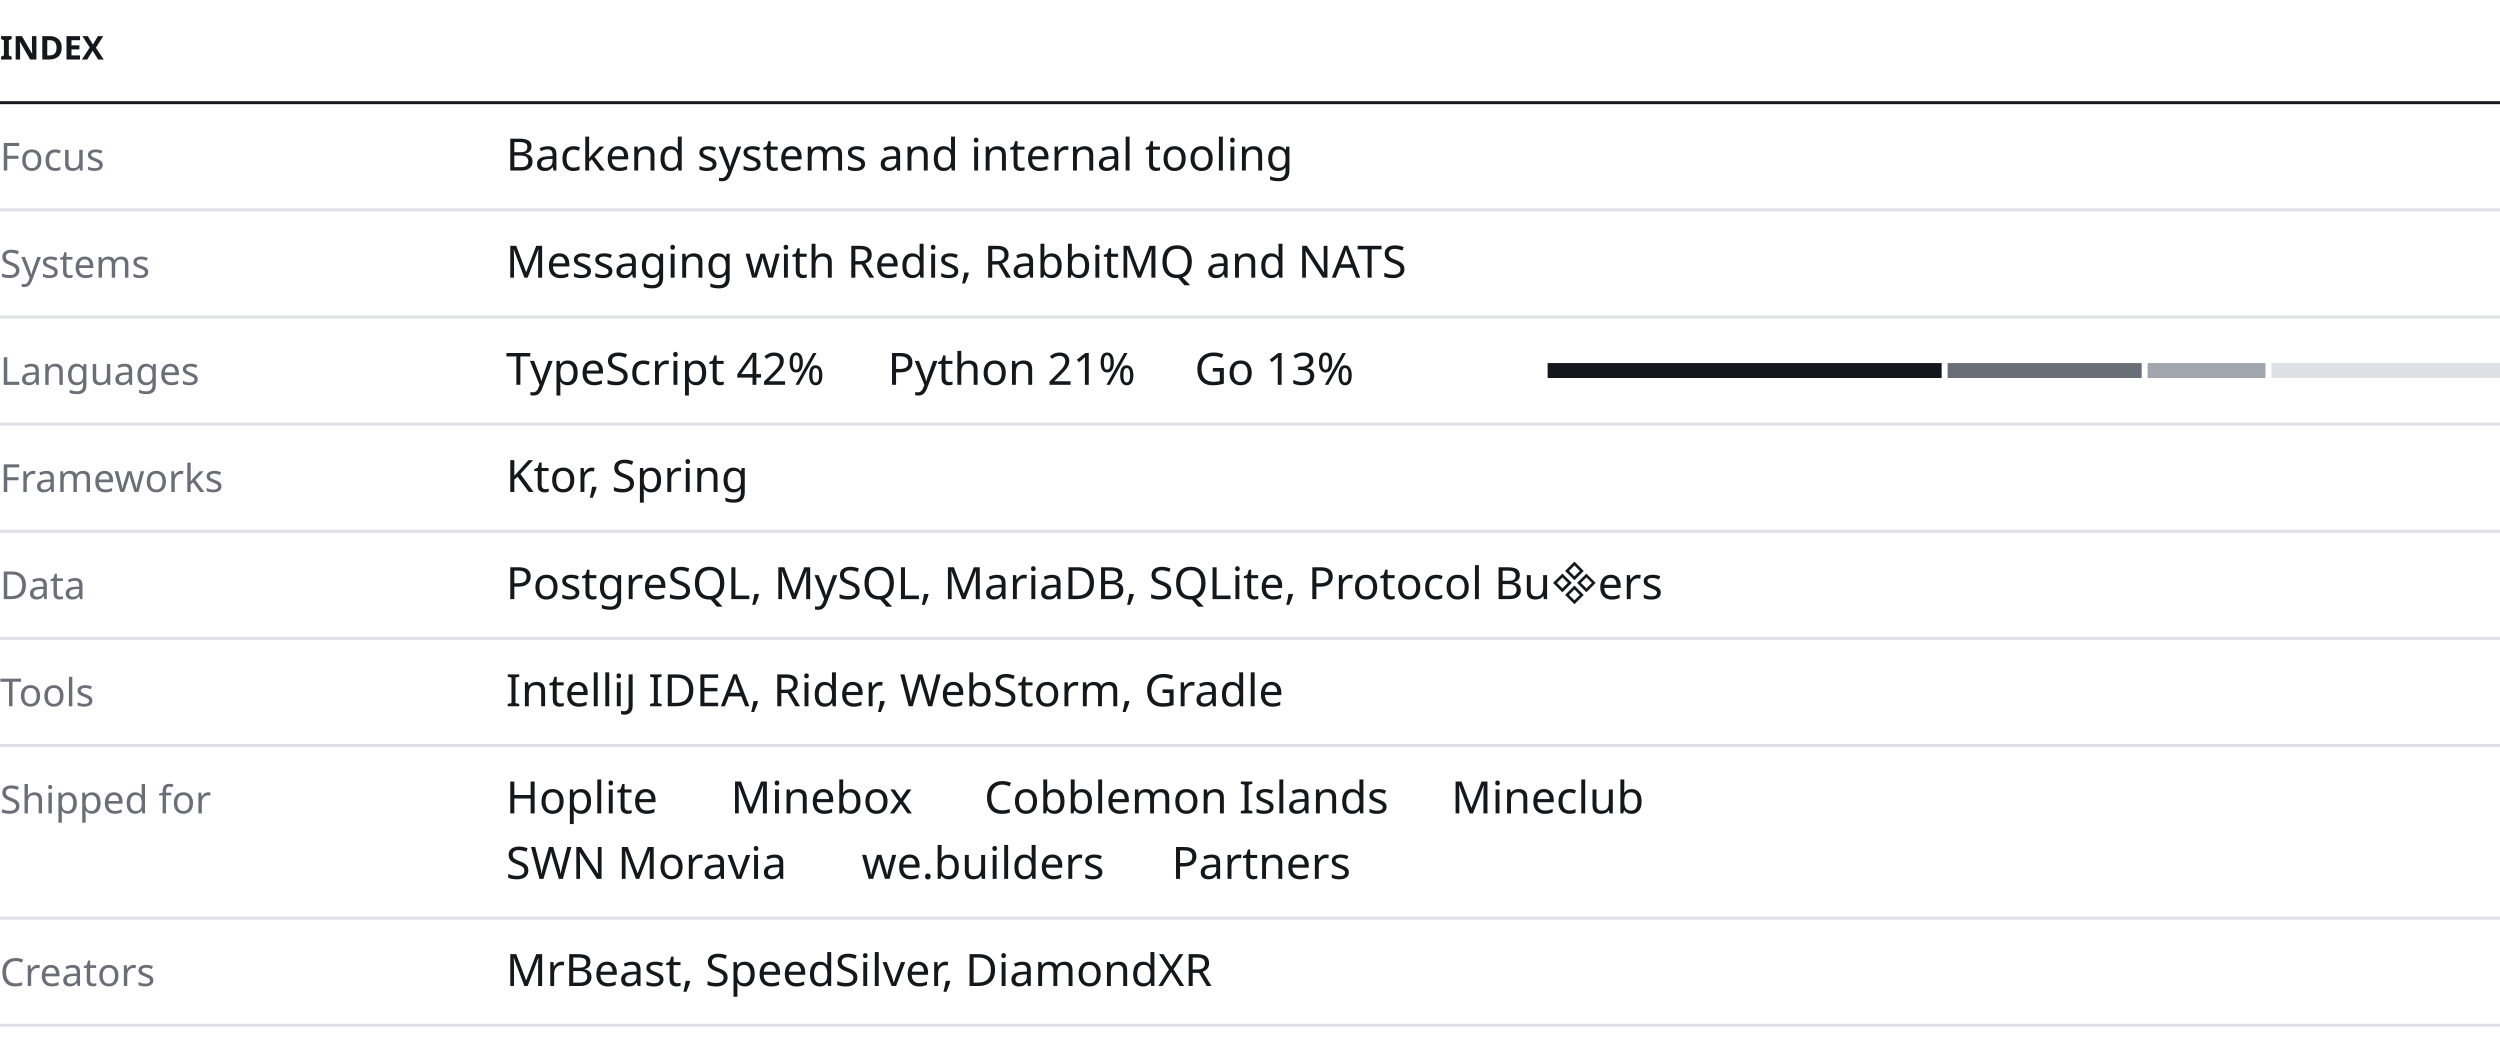
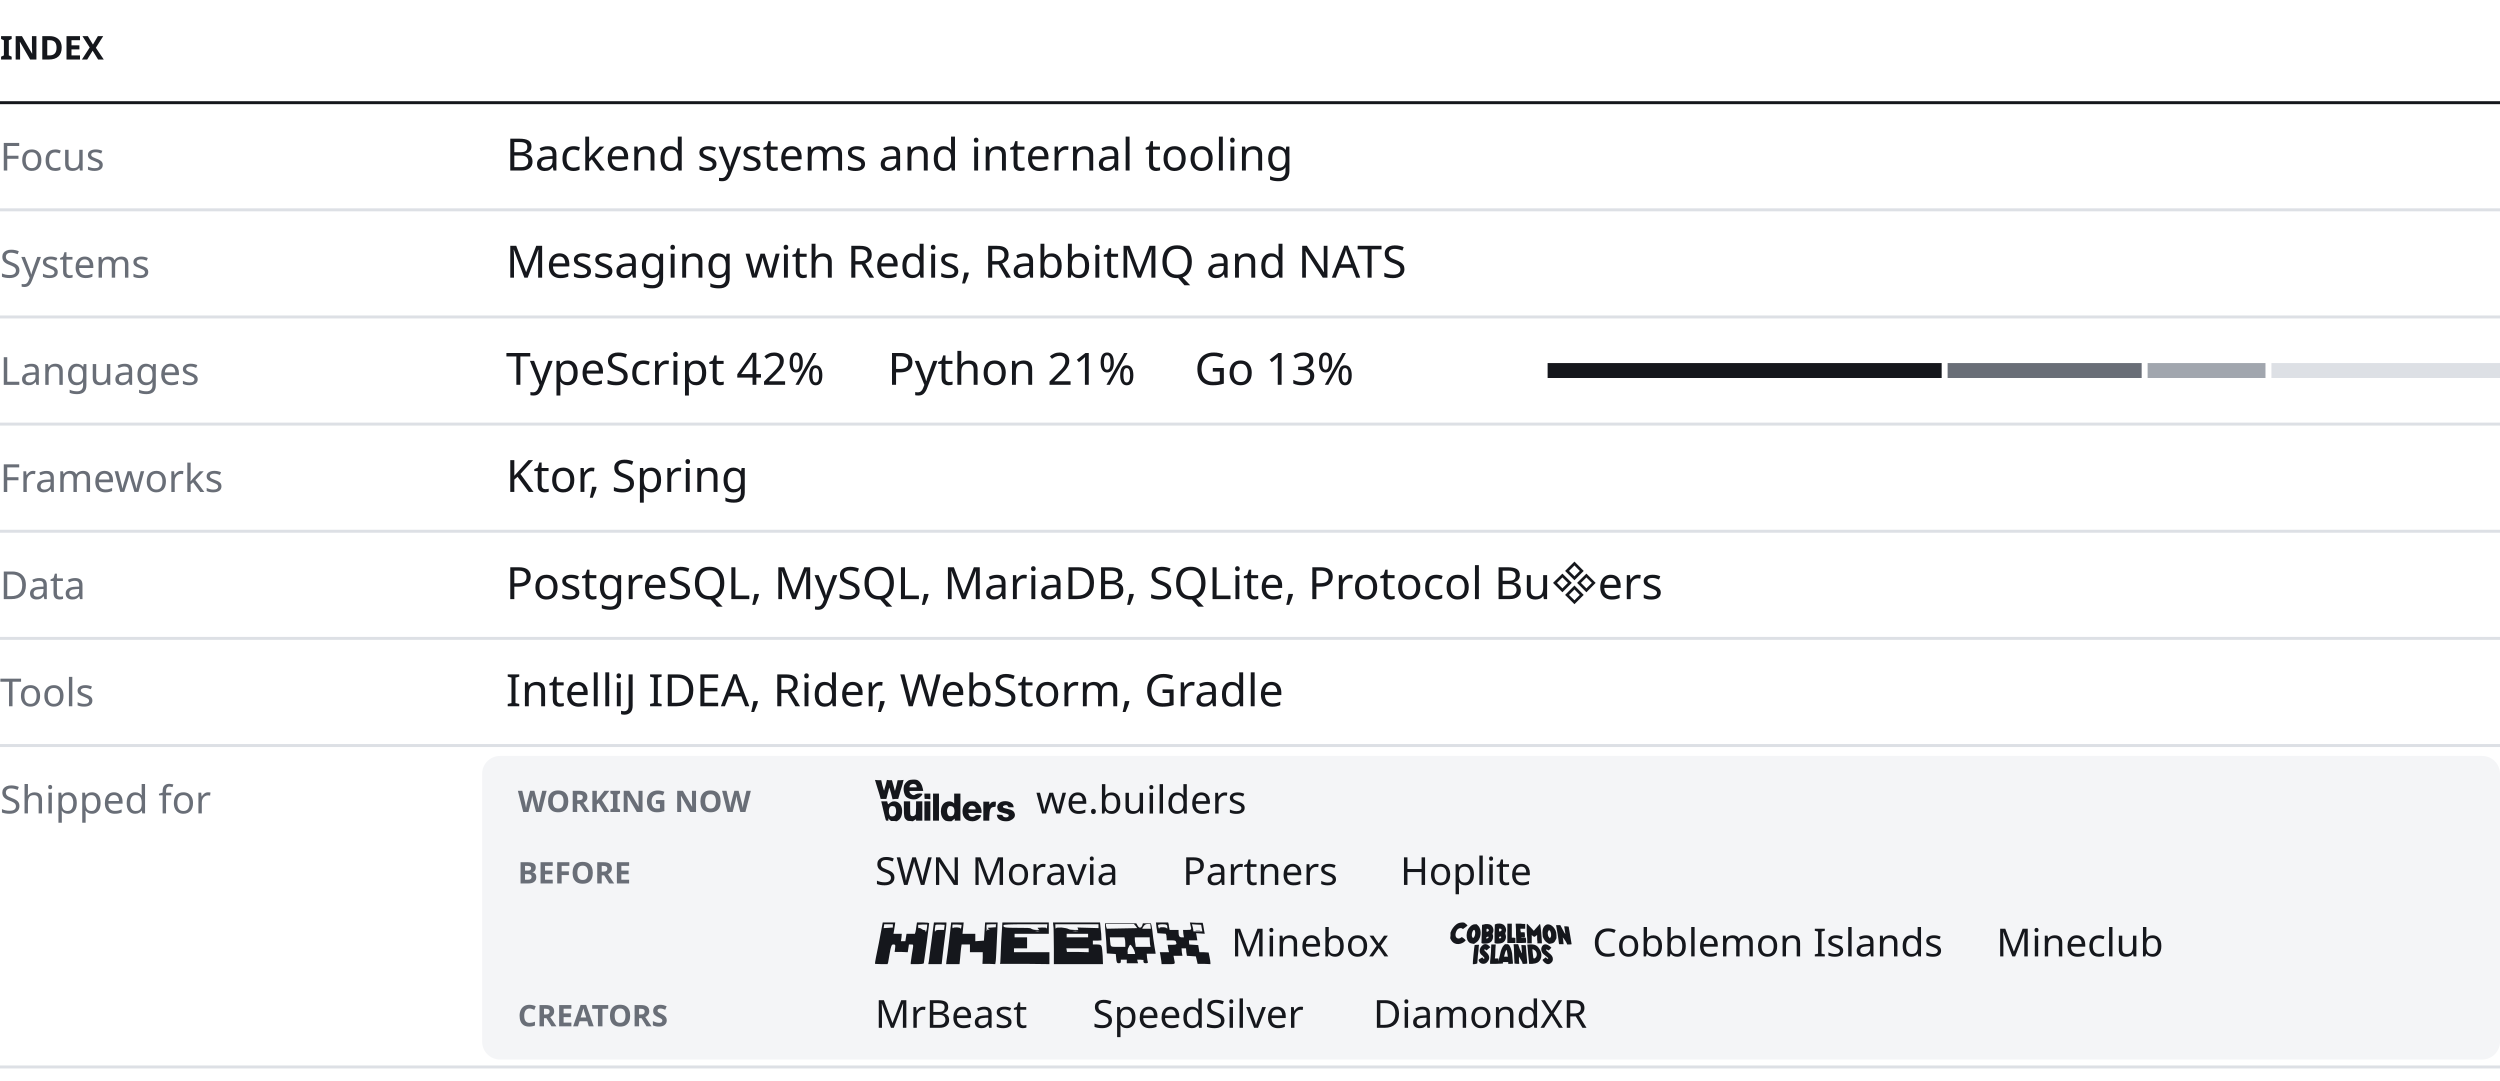
- <svg xmlns="http://www.w3.org/2000/svg" width="840" height="349" viewBox="0 0 840 349" role="img">
+ <svg xmlns="http://www.w3.org/2000/svg" width="840" height="363" viewBox="0 0 840 363" role="img">
  <defs>
-     <style>@font-face{font-family:"Archivo SemiExpanded";src:url(data:font/woff;sha256=8422371d885361c93de6d4548773e1f3eb2f836ae51da4a8bab15512bfc9a00c);font-weight:600;font-style:normal}@font-face{font-family:"Archivo";src:url(data:font/woff;sha256=7b8fa8accc6d0978d65a120b494679c95e8658fbf96c93112fef5b976ad5c474);font-weight:400;font-style:normal}</style>
+     <style>@font-face{font-family:"Archivo SemiExpanded";src:url(data:font/woff;sha256=b92b98284a7a6e57eb930592985c7962193e4944cddd9f1d6c0552f528aba248);font-weight:600;font-style:normal}@font-face{font-family:"Archivo";src:url(data:font/woff;sha256=7b8fa8accc6d0978d65a120b494679c95e8658fbf96c93112fef5b976ad5c474);font-weight:400;font-style:normal}</style>
    <clipPath id="id0">
-       <rect width="670" height="18" />
+       <rect width="538" height="18" />
    </clipPath>
    <clipPath id="id1">
      <rect width="132.4" height="5" />
    </clipPath>
    <clipPath id="id2">
      <rect width="65.2" height="5" />
    </clipPath>
    <clipPath id="id3">
      <rect width="39.6" height="5" />
    </clipPath>
    <clipPath id="id4">
      <rect width="76.8" height="5" />
    </clipPath>
  </defs>
  <g>
    <g>
      <text xml:space="preserve" text-rendering="geometricPrecision" font-family="'Archivo SemiExpanded'" font-weight="600" font-size="11" fill="#15171c">
        <tspan x="0 5.214 16.313 27.214 37.433" y="20">INDEX</tspan>
      </text>
      <rect x="0" y="34" width="840" height="1" fill="#15171c" />
      <g>
        <g transform="translate(0 35)">
          <text xml:space="preserve" text-rendering="geometricPrecision" font-family="'Archivo'" font-weight="400" font-size="13" fill="#696e77">
            <tspan x="0 7.631 15.041 21.788 29.094" y="22.302">Focus</tspan>
          </text>
          <text xml:space="preserve" text-rendering="geometricPrecision" font-family="'Archivo'" font-weight="400" font-size="15" fill="#15171c">
            <tspan x="170 180.47 188.645 196.43 203.645 211.865 220.31 228.815 231.95 239.6 247.16 254.81 259.265 267.485 280.385 288.035 291.17 299.345 307.79 316.295 319.43 322.805 331.25 335.705 343.925 348.905 357.35 365.525 368.9 372.035 376.49 385.04 393.59 396.965 400.34 408.785" y="22.302">Backend systems and internal tooling</tspan>
          </text>
          <rect x="0" y="35" width="840" height="1" fill="#dde0e5" />
        </g>
      </g>
      <g>
        <g transform="translate(0 71)">
          <text xml:space="preserve" text-rendering="geometricPrecision" font-family="'Archivo'" font-weight="400" font-size="13" fill="#696e77">
            <tspan x="0 8.749 15.301 21.931 25.792 32.916 44.096" y="22.302">Systems</tspan>
          </text>
          <text xml:space="preserve" text-rendering="geometricPrecision" font-family="'Archivo'" font-weight="400" font-size="15" fill="#15171c">
            <tspan x="170 182.705 190.925 198.575 206.225 214.4 222.74 226.115 234.56 242.9 246.035 256.88 260.255 264.71 273.155 276.29 287.045 295.265 303.77 307.145 314.795 318.95 322.085 332.84 341.015 349.52 358.025 361.4 365.855 378.56 390.38 393.515 401.69 410.135 418.64 421.775 432.815 441.74 450.83" y="22.302">Messaging with Redis, RabbitMQ and NATS</tspan>
          </text>
          <rect x="0" y="35" width="840" height="1" fill="#dde0e5" />
        </g>
      </g>
      <g>
        <g transform="translate(0 143)">
          <text xml:space="preserve" text-rendering="geometricPrecision" font-family="'Archivo'" font-weight="400" font-size="13" fill="#696e77">
            <tspan x="0 7.956 12.142 19.227 30.407 37.531 46.865 54.275 58.591 65" y="22.302">Frameworks</tspan>
          </text>
          <text xml:space="preserve" text-rendering="geometricPrecision" font-family="'Archivo'" font-weight="400" font-size="15" fill="#15171c">
            <tspan x="170 179.93 184.385 192.935 196.34 200.495 203.63 213.725 222.23 227.21 230.585 239.03" y="22.302">Ktor, Spring</tspan>
          </text>
          <rect x="0" y="35" width="840" height="1" fill="#dde0e5" />
        </g>
      </g>
      <g>
        <g transform="translate(0 179)">
          <text xml:space="preserve" text-rendering="geometricPrecision" font-family="'Archivo'" font-weight="400" font-size="13" fill="#696e77">
            <tspan x="0 9.542 16.627 20.488" y="22.302">Data</tspan>
          </text>
          <text xml:space="preserve" text-rendering="geometricPrecision" font-family="'Archivo'" font-weight="400" font-size="15" aria-label="PostgreSQL, MySQL, MariaDB, SQLite, Protocol Buffers" fill="#15171c">
            <tspan x="170 179.825 188.375 196.025 200.48 208.82 213.65 221.87 231.965 243.785 251.825 255.98 259.115 271.82 279.38 289.475 301.295 309.335 313.49 316.625 329.33 337.505 342.485 345.86 354.035 365.045 375.515 379.67 382.805 392.9 404.72 412.76 416.135 420.59 428.81 432.965 436.1 446.075 450.905 459.455 463.91 472.46 480.245 488.795 492.17 495.305 505.775 514.205 522.23 530.45 535.43" y="22.302">PostgreSQL, MySQL, MariaDB, SQLite, Protocol Buers</tspan>
          </text>
          <rect x="0" y="35" width="840" height="1" fill="#dde0e5" />
        </g>
      </g>
      <g>
        <g transform="translate(0 215)">
          <text xml:space="preserve" text-rendering="geometricPrecision" font-family="'Archivo'" font-weight="400" font-size="13" fill="#696e77">
            <tspan x="0 6.838 14.248 21.658 24.583" y="22.302">Tools</tspan>
          </text>
          <text xml:space="preserve" text-rendering="geometricPrecision" font-family="'Archivo'" font-weight="400" font-size="15" fill="#15171c">
            <tspan x="170 174.005 182.45 186.905 195.125 198.5 201.875 205.25 213.635 216.77 220.775 231.785 241.94 252.17 256.325 259.46 270.365 273.74 282.245 290.465 293.87 298.025 301.16 314.345 322.565 331.07 341.165 345.62 354.17 359.15 372.05 376.205 379.34 391.28 396.11 404.285 412.79 416.165" y="22.302">IntelliJ IDEA, Rider, WebStorm, Gradle</tspan>
          </text>
          <rect x="0" y="35" width="840" height="1" fill="#dde0e5" />
        </g>
      </g>
      <g>
        <g transform="translate(0 251)">
          <text xml:space="preserve" text-rendering="geometricPrecision" font-family="'Archivo'" font-weight="400" font-size="13" fill="#696e77">
            <tspan x="0 8.749 16.068 18.993 26.364 33.735 40.859 48.23 50.947 54.522 61.932" y="22.302">Shipped for</tspan>
          </text>
          <g>
-             <g transform="translate(170 8.292)" clip-path="url(#id0)">
-               <g>
-                 <text xml:space="preserve" text-rendering="geometricPrecision" font-family="'Archivo'" font-weight="400" font-size="15" fill="#15171c">
-                   <tspan x="0 11.04 19.59 28.095 31.47 34.845 39.3" y="14.01">Hoplite</tspan>
-                 </text>
-               </g>
-               <g transform="translate(75.52 0)">
-                 <text xml:space="preserve" text-rendering="geometricPrecision" font-family="'Archivo'" font-weight="400" font-size="15" fill="#15171c">
-                   <tspan x="0 12.705 16.08 24.525 32.745 41.25 49.5" y="14.01">Minebox</tspan>
-                 </text>
-               </g>
-               <g transform="translate(160.715 0)">
-                 <text xml:space="preserve" text-rendering="geometricPrecision" font-family="'Archivo'" font-weight="400" font-size="15" fill="#15171c">
-                   <tspan x="0 10.92 19.47 27.975 36.48 39.855 48.075 60.975 69.525 77.97 81.105 85.11 92.76 96.135 104.31 112.755 121.26" y="14.01">Cobblemon Islands</tspan>
-                 </text>
-               </g>
-               <g transform="translate(317.625 0)">
-                 <text xml:space="preserve" text-rendering="geometricPrecision" font-family="'Archivo'" font-weight="400" font-size="15" fill="#15171c">
-                   <tspan x="0 12.705 16.08 24.525 32.745 40.53 43.905 52.335" y="14.01">Mineclub</tspan>
-                 </text>
-               </g>
-             </g>
-             <g transform="translate(170 30.292)" clip-path="url(#id0)">
-               <g>
-                 <text xml:space="preserve" text-rendering="geometricPrecision" font-family="'Archivo'" font-weight="400" font-size="15" fill="#15171c">
-                   <tspan x="0 10.095 23.955 34.995 38.13 50.835 59.385 64.215 72.39 79.95 83.325" y="14.01">SWN Moravia</tspan>
-                 </text>
-               </g>
-               <g transform="translate(119.5 0)">
-                 <text xml:space="preserve" text-rendering="geometricPrecision" font-family="'Archivo'" font-weight="400" font-size="15" fill="#15171c">
-                   <tspan x="0 10.77 18.99 23.145 31.65 40.08 43.455 46.83 55.335 63.555 68.535" y="14.01">we.builders</tspan>
-                 </text>
-               </g>
-               <g transform="translate(223.685 0)">
-                 <text xml:space="preserve" text-rendering="geometricPrecision" font-family="'Archivo'" font-weight="400" font-size="15" fill="#15171c">
-                   <tspan x="0 9.825 18 22.98 27.435 35.88 44.1 49.08" y="14.01">Partners</tspan>
-                 </text>
-               </g>
-             </g>
-           </g>
-           <rect x="0" y="57" width="840" height="1" fill="#dde0e5" />
-         </g>
-       </g>
-       <g>
-         <g transform="translate(0 309)">
-           <text xml:space="preserve" text-rendering="geometricPrecision" font-family="'Archivo'" font-weight="400" font-size="13" fill="#696e77">
-             <tspan x="0 9.464 13.65 20.774 27.859 31.72 39.13 43.446" y="22.302">Creators</tspan>
-           </text>
-           <text xml:space="preserve" text-rendering="geometricPrecision" font-family="'Archivo'" font-weight="400" font-size="15" fill="#15171c">
-             <tspan x="170 182.705 187.685 198.155 206.375 214.55 222.2 226.655 230.81 233.945 244.04 252.545 260.765 268.985 277.49 287.585 290.96 294.335 301.82 310.04 313.445 317.6 320.735 331.745 335.12 343.295 356.195 364.745 373.19 381.695 391.895" y="22.302">MrBeast, SpeedSilver, DiamondXR</tspan>
-           </text>
-           <rect x="0" y="35" width="840" height="1" fill="#dde0e5" />
+             <rect x="162" y="3" width="678" height="102" rx="6" fill="#f4f5f7" />
+             <g transform="translate(0 9)">
+               <text xml:space="preserve" text-rendering="geometricPrecision" font-family="'Archivo SemiExpanded'" font-weight="600" font-size="10" fill="#696e77">
+                 <tspan x="174 185.86 196.26 205.85 215.26 219.8 229.69 240.13 244.13 254.02 264.15" y="12.84">WORKING NOW</tspan>
+               </text>
+               <g transform="translate(294 0)" clip-path="url(#id0)">
+                 <g transform="translate(0 1.2)">
+                   <path d="M11.4 0.2C11.9 0 13.5 -0.1 14.1 0.1C15.1 0.5 15.8 1.6 16.1 3.2L16.2 3.8L13.9 3.8L11.6 3.8L11.6 4.1C11.6 4.2 11.8 4.6 12.1 4.8C12.6 5.3 13.2 5.4 13.7 4.9C14.2 4.6 15.9 4.5 15.9 4.9C15.9 5.3 14.8 6.2 14.1 6.5C12.8 6.9 11.2 6.5 10.4 5.7C9.7 4.9 9.4 3 9.8 1.9C10.1 1.2 10.8 0.5 11.4 0.2ZM0.5 1.8L0 0.1L1 0.2L2.1 0.2L2.5 2C2.8 3 3 3.8 3.1 3.6C3.1 3.5 3.3 2.7 3.6 1.8L4 0.1L4.8 0.2L5.7 0.2L6.2 2C6.4 2.9 6.7 3.7 6.7 3.8C6.7 3.8 6.9 3 7.2 2L7.6 0.2L8.6 0.2L9.6 0.1L9.5 0.5C9.5 0.8 9.1 2.2 8.6 3.7L7.8 6.5L6.8 6.5L5.9 6.6L5.4 4.6C5.1 3.5 4.8 2.7 4.8 2.7C4.8 2.7 4.6 3.2 4.5 3.9C4.3 4.5 4.1 5.4 4 5.8L3.8 6.5L2.8 6.5L1.9 6.5L1.5 5C1.2 4.1 0.8 2.7 0.5 1.8ZM12.5 1.5C12 1.6 11.6 2 11.6 2.4L11.6 2.6L12.8 2.6L14 2.6L14 2.4C14 1.7 13.2 1.3 12.5 1.5ZM16.6 5.6L16.6 4.7L17.6 4.7L18.6 4.7L18.6 5.6L18.6 6.6L17.6 6.5L16.7 6.5L16.6 5.6ZM19.5 9.2L19.5 4.7L20.5 4.7L21.5 4.7L21.5 9.2L21.5 13.8L20.5 13.8L19.5 13.8L19.5 9.2ZM26.6 6.3L26.6 4.7L27.7 4.7L28.7 4.7L28.7 9.2L28.7 13.8L27.7 13.8L26.8 13.8L26.8 13.4L26.8 13.1L26.3 13.5L25.7 14L24.9 14C24.5 14 24 13.9 23.7 13.8C21.6 12.7 21.6 8.6 23.7 7.6C24.5 7.2 25.4 7.2 26.1 7.6L26.6 8L26.6 6.3ZM2.8 10.3L2.1 7.3L3.1 7.3L4.1 7.3L4.2 7.8C4.4 8.3 4.5 8.4 4.7 8.1C4.8 8 5.1 7.7 5.4 7.6C5.8 7.3 6.1 7.3 6.7 7.3C8.3 7.5 9.3 9 9.1 11.1C9 12.2 8.6 13.2 7.8 13.7L7.3 14L6.4 13.9L5.4 13.9L4.9 13.5L4.5 13L4.5 13.4L4.5 13.8L4.1 13.8C3.6 13.8 3.7 14.1 2.8 10.3ZM9.7 9.8L9.7 7.3L10.8 7.3L11.8 7.3L11.8 9.5C11.8 11.2 11.8 11.8 12 12C12.2 12.4 13 12.4 13.4 12L13.7 11.6L13.8 9.5L13.8 7.3L14.8 7.3L15.9 7.3L15.9 10.6L15.9 13.8L14.8 13.8L13.8 13.8L13.8 13.5L13.8 13.3L13.3 13.6L12.7 14L11.8 13.9C11.1 13.9 10.8 13.8 10.5 13.5C9.8 12.9 9.7 12.4 9.7 9.8ZM16.6 10.6L16.6 7.3L17.6 7.3L18.6 7.3L18.6 10.6L18.6 13.8L17.6 13.8L16.6 13.8L16.6 10.6ZM31.2 7.5C31.7 7.3 32 7.3 32.8 7.3L33.8 7.4L34.4 7.8C35.1 8.3 35.7 9.4 35.8 10.4L35.8 11.2L33.6 11.2L31.3 11.2L31.5 11.6C31.5 11.9 31.8 12.2 31.9 12.3C32.4 12.6 33.2 12.6 33.6 12.2C33.8 12 34 11.9 34.7 11.9C35.8 11.9 35.8 12 35.3 12.8C34.8 13.5 33.8 14 32.8 14C30.7 14 29.4 12.7 29.4 10.7C29.4 9.2 30 8.1 31.2 7.5ZM42.6 7.4C44.3 6.9 46.3 7.6 46.5 8.8L46.6 9.3L45.8 9.3L44.9 9.3L44.6 8.9L44.4 8.6L43.8 8.6C43.1 8.7 42.8 9 43.1 9.4C43.2 9.5 43.8 9.7 44.4 9.8C46.2 10.2 46.8 10.6 47 11.7C47.1 12.5 46.6 13.2 45.7 13.6C45.2 13.9 44.8 14 44 14C42.3 14 41.2 13.3 41 12.2L40.9 11.8L41.8 11.8C42.4 11.8 42.8 11.9 42.8 11.9C42.8 12 42.9 12.2 43.1 12.4C43.5 12.8 44.6 12.8 44.8 12.4C45.2 11.8 44.8 11.6 43.1 11.2C42.6 11.1 42.1 10.9 41.8 10.8C41.3 10.4 41 9.7 41.1 8.9C41.2 8.3 41.9 7.6 42.6 7.4ZM36.4 10.6L36.4 7.4L37.4 7.4L38.4 7.4L38.4 7.9L38.4 8.4L38.7 8.1C39 7.6 39.5 7.4 40.1 7.4L40.6 7.4L40.6 8.3L40.5 9.1L39.9 9.2C38.8 9.3 38.5 10 38.4 12.5L38.4 13.8L37.4 13.8L36.4 13.8L36.4 10.6ZM32 8.9C31.7 9.1 31.3 9.8 31.4 9.9C31.4 10 32 10 32.6 10L33.8 10L33.8 9.7C33.8 9 32.7 8.5 32 8.9ZM5.3 9C4.4 9.3 4.5 12 5.3 12.3C5.6 12.4 6.2 12.4 6.5 12.2C7.3 11.8 7.3 9.4 6.5 9C6.2 8.9 5.6 8.8 5.3 9ZM24.6 9.2C24.2 9.7 24.1 10.6 24.3 11.3C24.5 12.1 24.9 12.4 25.5 12.3C26.3 12.3 26.7 11.7 26.7 10.6C26.7 9.5 26.3 9 25.5 8.9L24.9 8.9L24.6 9.2Z" fill="#15171c" transform="translate(0 0.75)" />
+                   <text xml:space="preserve" text-rendering="geometricPrecision" font-family="'Archivo'" font-weight="400" font-size="13" fill="#15171c">
+                     <tspan x="54.1 63.434 70.558 74.159 81.53 88.836 91.761 94.686 102.057 109.181 113.497" y="12.142">we.builders</tspan>
+                   </text>
+                 </g>
+               </g>
+             </g>
+             <g transform="translate(0 33)">
+               <text xml:space="preserve" text-rendering="geometricPrecision" font-family="'Archivo SemiExpanded'" font-weight="600" font-size="10" fill="#696e77">
+                 <tspan x="174 183.41 192.5 200.89 211.29 220.88" y="12.84">BEFORE</tspan>
+               </text>
+               <g transform="translate(294 0)" clip-path="url(#id0)">
+                 <g transform="translate(0 1.2)">
+                   <text xml:space="preserve" text-rendering="geometricPrecision" font-family="'Archivo'" font-weight="400" font-size="13" fill="#15171c">
+                     <tspan x="0 8.749 20.761 30.329 33.046 44.057 51.467 55.653 62.738 69.29 72.215" y="12.142">SWN Moravia</tspan>
+                   </text>
+                 </g>
+                 <g transform="translate(103.3 1.2)">
+                   <text xml:space="preserve" text-rendering="geometricPrecision" font-family="'Archivo'" font-weight="400" font-size="13" fill="#15171c">
+                     <tspan x="0 8.515 15.6 19.916 23.777 31.096 38.22 42.536" y="12.142">Partners</tspan>
+                   </text>
+                 </g>
+                 <g transform="translate(176.466 1.2)">
+                   <text xml:space="preserve" text-rendering="geometricPrecision" font-family="'Archivo'" font-weight="400" font-size="13" fill="#15171c">
+                     <tspan x="0 9.568 16.978 24.349 27.274 30.199 34.06" y="12.142">Hoplite</tspan>
+                   </text>
+                 </g>
+               </g>
+             </g>
+             <g transform="translate(0 57)">
+               <text xml:space="preserve" text-rendering="geometricPrecision" font-family="'Archivo SemiExpanded'" font-weight="600" font-size="10" fill="#696e77" />
+               <g transform="translate(294 0)" clip-path="url(#id0)">
+                 <g transform="translate(0 1.2)">
+                   <path d="M1.3 6.9L2.6 0L4.7 0L6.8 0L6.7 0.8C6.6 1.3 6.5 2.1 6.4 2.7L6.2 3.8L7.6 3.8L9 3.8L8.9 5L8.7 6.3L9.5 6.3L10.2 6.3L10.4 5L10.6 3.8L12 3.8L13.4 3.8L13.6 3.2C13.7 2.9 13.8 2 13.9 1.3L14.1 0L16.1 0C17.5 0 18.2 0.1 18.2 0.3C18.2 0.8 16.5 13.4 16.4 13.7C16.3 13.9 15.6 14 14.1 14L12 14L12 13.5C12 13.3 12.2 12 12.4 10.7C13 7.1 13 7.4 12.1 7.4L11.4 7.4L11.2 8.7L11 10L8.8 9.9L6.6 9.9L6.7 9.1C6.9 7.6 6.9 7.4 6.3 7.4C5.6 7.3 5.4 7.7 4.9 10.6C4.7 12 4.4 13.3 4.4 13.5L4.2 14L2.2 14C1 14 0.1 13.9 0 13.9C-0.1 13.8 0.5 10.7 1.3 6.9ZM19 6.1L19.8 0L21.9 0L24 0L24 0.5C24 0.7 23.8 2.6 23.5 4.8C23.2 6.9 22.9 9.8 22.7 11.3L22.4 14L20.2 14L17.9 14L18.1 13C18.1 12.5 18.6 9.4 19 6.1ZM24.9 6.1L25.6 0L27.7 0L29.8 0L29.6 1.9L29.4 3.8L31.6 3.8L33.7 3.8L33.7 5L33.7 6.3L35.1 6.2L36.6 6.1L36.8 3.1L37 0L39.1 0L41.2 0L41.1 2.7C41 4.2 40.9 7.1 40.8 9.1C40.7 11.2 40.6 13.1 40.5 13.4L40.4 14L38.2 13.9L36.1 13.9L36.2 11.9L36.2 10L34.1 10L31.9 10L31.9 8.7L31.9 7.4L30.5 7.4L29.1 7.4L28.9 8.8C28.8 9.5 28.7 11 28.6 12L28.4 14L26.2 14L23.9 14L24 13C24.1 12.5 24.5 9.4 24.9 6.1ZM42.4 6.5L42.8 0L50.6 0L58.4 0L58.4 1.9L58.4 3.8L52.6 3.8L46.9 3.8L46.9 4.4L46.9 5L49 5L51.1 5L51.1 6.9L51.1 8.7L48.9 8.7L46.7 8.7L46.7 9.4L46.7 10L52.6 10L58.6 10L58.6 12L58.6 14L50.3 13.9L42 13.9L42.1 13.4C42.1 13.2 42.3 10.1 42.4 6.5ZM60 1.9L59.8 0L67.7 0L75.6 0L75.7 0.8C75.7 1.3 75.9 2.6 76 3.8L76.1 6L74.7 6.1L73.2 6.1L73.2 6.8L73.2 7.4L74.6 7.4C76.3 7.5 76.2 7.4 76.5 11.2L76.6 14L68.4 14L60.1 14L60.1 8.9C60.1 6.1 60 3 60 1.9ZM94.6 1.8L94.4 0L96.4 0L98.5 0L98.7 0.7C98.7 1.1 98.8 1.6 98.9 2L99 2.5L100.5 2.5L102 2.5L102 3.2C102 4.6 102.3 5 103.1 5L103.8 5L103.6 3.8L103.5 2.5L104.9 2.5C106.4 2.5 106.4 2.5 106 0.9L105.8 0L107.9 0.1L110.1 0.1L110.3 1C110.4 1.5 110.5 2.3 110.6 2.8L110.8 3.8L109.4 3.7L107.9 3.6L108.1 4.8L108.3 6L106.9 6L105.5 6L105.5 6.7L105.6 7.4L107.1 7.5L108.6 7.6L108.8 8.8L109 10L110.6 10L112.1 10.1L112.4 11.6C112.6 12.4 112.7 13.3 112.7 13.6L112.7 14L110.5 13.9L108.4 13.9L108.1 12.6L107.8 11.4L106.3 11.3L104.8 11.2L104.6 10L104.5 8.7L103.7 8.7L103 8.7L103.1 10L103.3 11.2L101.8 11.2L100.3 11.2L100.5 12.3C100.9 14.1 101 14 98.5 14L96.3 14L96.2 13C96.1 12.4 96 11.5 95.9 11L95.7 10L97.2 10L98.8 10L98.6 9.2C98.5 8.7 98.4 8.2 98.4 7.9L98.3 7.5L99.8 7.5C101.3 7.5 101.5 7.4 101.1 6.4C101 6.1 100.6 6 99.5 6L98 6L98 5.4C98 5.1 97.9 4.6 97.9 4.3L97.7 3.8L96.3 3.7L94.9 3.6L94.6 1.8ZM77.3 1.5L77.3 0.3L82.6 0.3L87.8 0.3L88.2 1C88.7 2 89.4 2 89.8 1L90 0.3L91.4 0.3L92.7 0.3L92.9 1C93 1.3 93.3 3.3 93.5 5.4C93.8 7.4 94.1 9.4 94.2 9.8L94.3 10.5L92.8 10.5L91.3 10.5L91.4 11.8C91.5 12.5 91.6 13.2 91.7 13.4C91.7 13.6 91.5 13.7 91 13.7C90.5 13.7 90.3 13.6 90.2 13.2L90.2 12.6L89.1 12.5L88.1 12.5L88.2 13.1L88.4 13.7L86.5 13.7L84.6 13.7L84.6 13.1L84.6 12.5L83.6 12.5L82.6 12.5L82.6 13.1C82.6 13.6 82.4 13.7 81.9 13.7C81.3 13.7 81.1 13.4 81 11.6L80.9 10.6L79.4 10.5L77.9 10.4L77.7 6.5C77.5 4.4 77.4 2.1 77.3 1.5ZM3 1.3L2.9 1.9L4.5 1.8L6 1.7L6 1.2L6 0.6L4.5 0.6L3.1 0.6L3 1.3ZM15.9 0.7L14.5 0.8L14.5 1.4C14.5 1.8 14.6 2 14.7 1.9C14.9 1.8 15.3 1.9 15.7 2.2C16.1 2.5 16.5 2.6 16.7 2.6C16.8 2.5 17 2.7 17 3.1C17.1 3.4 17.2 3 17.4 2.2C17.5 1.4 17.6 0.7 17.5 0.7C17.4 0.7 16.7 0.7 15.9 0.7ZM20.3 0.9C20.3 1 20.2 1.6 20.1 2.3C20.1 3.1 20.1 3.3 20.3 2.9C20.4 2.6 20.8 2.5 21.8 2.5L23.2 2.5L23.3 1.7L23.4 0.8L21.9 0.7C21 0.7 20.4 0.7 20.3 0.9ZM26.1 0.7C26 0.8 26 1.1 26 1.5C26 1.8 26.1 2 26.2 1.9C26.5 1.5 28.6 1.6 28.7 2C28.8 2.2 28.9 2.1 29 1.6L29.1 0.8L27.6 0.7C26.8 0.7 26.1 0.7 26.1 0.7ZM37.5 0.7C37.5 0.8 37.4 1.4 37.5 2.1C37.5 2.8 37.5 3.1 37.6 2.8C37.7 2.4 37.8 2.3 38.1 2.4L38.6 2.6L38.2 2.2L37.9 1.8L39.2 1.7L40.6 1.6L40.6 1.1L40.7 0.6L39.2 0.6C38.3 0.6 37.6 0.7 37.5 0.7ZM43.2 0.9C43 1.7 43.5 1.8 47.7 1.8C51.1 1.8 52.2 1.8 52.5 2.1C52.8 2.3 53.5 2.5 54.1 2.5L55.2 2.5L54.9 2.2L54.6 1.8L56.1 1.7C57.3 1.7 57.6 1.7 57.7 2C57.8 2.2 57.8 2 57.8 1.5L57.9 0.6L50.6 0.6C45.2 0.6 43.3 0.7 43.2 0.9ZM60.6 1.5C60.7 2 60.7 2.2 60.8 2C60.9 1.7 61.2 1.7 62.7 1.7C63.7 1.8 64.7 2 65 2.2C65.3 2.4 66.1 2.5 66.9 2.5L68.3 2.5L68.2 2.1L68 1.7L71.6 1.8L75.1 1.9L75.1 1.3L75.1 0.6L67.9 0.6L60.6 0.6L60.6 1.5ZM77.6 1C77.6 1.2 77.7 1.6 77.8 1.8L77.9 2.1L83 2L88.1 1.9L87.6 1.2L87 0.5L82.3 0.5L77.6 0.5L77.6 1ZM90.3 1.2C90 1.6 89.8 2 89.8 2.1C89.8 2.1 90.4 2.1 91.2 2.1L92.7 2.1L92.6 1.3L92.5 0.5L91.7 0.5C91 0.5 90.7 0.7 90.3 1.2ZM95.1 0.9C95.1 1.4 95.5 2.4 95.5 2C95.5 1.7 95.8 1.6 96.7 1.6C97.5 1.6 97.9 1.8 98.1 2C98.2 2.3 98.2 2.2 98.2 1.8C98.3 0.8 98 0.6 96.5 0.6C95.7 0.6 95 0.8 95.1 0.9ZM106.6 1C106.7 1.2 106.8 1.8 106.9 2.2L107 3L108.5 3L110 3L109.8 2C109.7 1.4 109.6 0.9 109.6 0.8C109.6 0.8 108.8 0.7 108 0.7L106.5 0.6L106.6 1ZM107.8 2.7C107.4 2.6 107.7 2.6 108.5 2.6C109.2 2.6 109.6 2.6 109.2 2.7C108.8 2.7 108.2 2.7 107.8 2.7ZM54 2.9C54.3 3 54.9 3 55.2 2.9C55.5 2.9 55.2 2.8 54.5 2.8C53.8 2.8 53.6 2.9 54 2.9ZM66.5 2.9C67 3 67.7 3 68.2 2.9C68.6 2.9 68.2 2.8 67.4 2.8C66.5 2.8 66.1 2.9 66.5 2.9ZM64.4 4.4L64.4 5L68 5L71.6 5L71.6 4.4L71.6 3.8L68 3.8L64.4 3.8L64.4 4.4ZM79 6.3C79.2 8.3 79 8.2 81.7 8.2L84.1 8.2L84.1 7C84.1 6.3 84 5.6 83.9 5.4L83.8 5L81.3 5L78.9 5L79 6.3ZM87.3 5.7C87.3 6.1 87.4 6.8 87.5 7.3L87.6 8.2L90.1 8.2L92.6 8.2L92.4 7.3C92.4 6.8 92.3 6.1 92.3 5.7L92.3 5L89.8 5L87.3 5L87.3 5.7ZM85.2 8.4C84.9 8.9 84.8 9.6 84.9 10L84.9 10.6L86.2 10.6L87.4 10.6L87.3 10C87.2 9.3 86.1 7.5 85.8 7.5C85.6 7.5 85.4 7.9 85.2 8.4ZM64.4 9.3L64.5 9.9L68.2 9.9L71.8 10L71.8 9.4L71.8 8.7L68.1 8.7L64.3 8.7L64.4 9.3Z" fill="#15171c" transform="translate(0 0.75)" />
+                   <text xml:space="preserve" text-rendering="geometricPrecision" font-family="'Archivo'" font-weight="400" font-size="13" fill="#15171c">
+                     <tspan x="119.7 130.711 133.636 140.955 148.079 155.45 162.6" y="12.142">Minebox</tspan>
+                   </text>
+                 </g>
+                 <g transform="translate(193.269 1.2)">
+                   <path d="M2.6 0.3C3.3 0 4.4 -0.1 4.8 0.1C5.1 0.3 5.8 0.9 5.8 1C5.8 1.1 5.4 1.4 5 1.7L4.3 2.2L4.1 2.1C3.9 1.8 3.1 1.8 2.6 2.2C1.8 2.9 1.5 4.5 2.1 5.1C2.5 5.5 3.1 5.5 3.6 5.1L3.9 4.9L4.5 5.3C4.9 5.6 5.2 5.9 5.2 6C5.2 6.1 4.9 6.3 4.6 6.6C3 7.7 1.1 7.4 0.3 5.9L0 5.3L0.1 4.4L0.1 3.4L0.5 2.5C1 1.6 1.8 0.7 2.6 0.3ZM15.4 0.5C16 0.3 17.1 0.3 17.6 0.6C18.5 0.9 19.1 2.4 18.6 3.3L18.5 3.7L18.6 4.1C19 5.1 18.5 6.4 17.6 6.8C17.1 7.1 15.6 7.2 15.1 7L14.9 6.9L14.9 3.8L15 0.7L15.4 0.5ZM19.2 3.6L19.2 0.4L19.9 0.4L20.7 0.4L20.7 2.3C20.7 3.4 20.7 4.4 20.7 4.7L20.7 5.1L21.3 5.1L21.9 5.2L21.9 6L21.9 6.9L20.5 6.9L19.2 6.9L19.2 3.6ZM22.1 2.4L22 0.4L22.9 0.4C23.4 0.4 24.2 0.4 24.5 0.5L25.2 0.5L25.2 1.3L25.2 2.1L24.4 2.1L23.6 2.1L23.6 2.4C23.6 2.6 23.6 2.8 23.7 3L23.7 3.3L24.3 3.3L25 3.3L25.1 4C25.1 4.4 25.1 4.8 25.1 4.9C25 5 24.8 5 24.4 5C24.1 5 23.8 5 23.8 5.1C23.8 5.1 24.1 5.2 24.6 5.1L25.4 5.1L25.5 5.9C25.5 6.3 25.5 6.7 25.5 6.8C25.4 6.8 24.7 6.9 23.8 6.9L22.2 6.9L22.2 5.7C22.1 5 22.1 3.5 22.1 2.4ZM25.7 2.5C25.7 1.1 25.7 0.4 25.8 0.4C25.8 0.4 26.4 0.9 27 1.6L28.1 2.8L28.5 2.3C28.7 2.1 29.1 1.6 29.5 1.2L30.1 0.5L30.2 0.6C30.4 0.8 30.8 5.6 30.8 6.7L30.8 7L30.1 7L29.3 7L29.3 6.4C29.2 6.1 29.2 5.5 29.2 5L29.2 4.2L28.7 4.6C28.3 4.9 28.2 4.9 27.7 4.5L27.4 4.2L27.4 5.6L27.4 7L26.7 7L25.9 7L25.9 5.8C25.8 5.1 25.8 3.6 25.7 2.5ZM11.2 0.7C11.9 0.4 13.1 0.5 13.6 0.8C14.4 1.3 14.7 2.4 14.4 3.3C14.2 3.6 14.2 3.9 14.3 4.1C14.6 4.8 14.3 6 13.7 6.5C13.3 6.9 12.6 7.1 11.7 7.1C11.2 7.1 10.8 7.1 10.7 7L10.5 6.9L10.6 3.9L10.7 0.8L11.2 0.7ZM7.3 0.9C7.6 0.7 8 0.6 8.3 0.6L8.9 0.6L9.4 1.1C10.8 2.5 10.4 5.8 8.6 6.8L8 7.2L7.4 7.1C6.6 7 6.2 6.7 5.8 5.9C5.4 5 5.4 3.6 5.9 2.5C6.1 2 6.8 1.2 7.3 0.9ZM31.9 1C32.9 0.1 34.6 0.9 35.4 2.7C35.6 3.2 35.7 3.6 35.7 4.4L35.7 5.3L35.4 5.9C35.1 6.7 34.6 7 33.8 7.1L33.2 7.2L32.6 6.8C32 6.5 31.4 5.6 31.1 4.8C31.1 4.5 31 3.9 31 3.3C31 2.2 31.3 1.5 31.9 1ZM35.6 1.2L35.6 0.9L36.3 0.9L37 0.9L37.8 2.4C38.2 3.2 38.6 3.9 38.7 3.8C38.7 3.8 38.6 3.2 38.5 2.6C38.4 1.9 38.3 1.3 38.3 1.3C38.4 1.3 38.7 1.3 39.1 1.3L39.8 1.4L40.3 4.3C40.6 5.9 40.8 7.2 40.8 7.3C40.8 7.3 40.5 7.4 40.1 7.4L39.3 7.4L39.2 7.1C39.1 6.7 37.8 4.8 37.8 5.1C37.9 5.3 38 5.9 38 6.4L38.1 7.3L37.3 7.3L36.6 7.3L36.5 6.9C36.5 6.6 36.3 5.3 36.1 3.9C35.8 2.6 35.7 1.3 35.6 1.2ZM16.4 2.5L16.4 3L16.7 3C17.3 3 17.5 2.2 16.9 2.1C16.4 2 16.4 2 16.4 2.5ZM12.2 2.6L12.2 3.1L12.4 3.1C12.7 3.1 13 2.8 13 2.6C13 2.4 12.7 2.1 12.4 2.1C12.2 2.1 12.2 2.3 12.2 2.6ZM7.7 2.7C7.3 3.2 7.1 4.3 7.4 4.9C7.6 5.3 7.8 5.3 8.1 4.8C8.4 4.3 8.5 3.4 8.3 2.8C8.1 2.4 8 2.4 7.7 2.7ZM33.1 2.7C32.6 3.2 32.7 4.4 33.2 5L33.5 5.3L33.7 5C34.1 4.5 33.9 3.1 33.4 2.7L33.2 2.5L33.1 2.7ZM16.8 4.7C16.5 4.8 16.4 4.8 16.4 5.1C16.4 5.4 16.8 5.5 17 5.2C17.3 4.9 17.1 4.7 16.8 4.7ZM12.3 4.9C12 5 12 5.5 12.3 5.4C12.7 5.3 12.9 5.1 12.9 4.9C12.9 4.7 12.6 4.7 12.3 4.9ZM11.2 7.4C11.8 7.1 12.5 7.3 13 7.8L13.5 8.3L12.9 8.8L12.2 9.4L12 9.2C11.8 9 11.4 9 11.4 9.2C11.4 9.3 11.7 9.6 12.1 10C13.2 11 13.4 12 12.7 13C12.3 13.6 11.8 13.9 11.1 13.9C10.5 13.9 10 13.6 9.7 13.1L9.5 12.6L9.8 12.3C10 12.2 10.3 12 10.5 11.9L10.8 11.7L11 12C11.2 12.3 11.5 12.3 11.5 11.9C11.5 11.9 11.2 11.5 10.9 11.2C10.1 10.6 9.9 10.2 9.9 9.5C9.9 8.7 10.4 7.9 11.2 7.4ZM18 7.7L18.4 7.3L18.9 7.3L19.4 7.3L19.8 7.6C20.2 8.1 20.6 9.2 20.8 10.4C20.9 11.4 21.1 13.8 21.1 13.8C21 13.9 20.7 13.9 20.3 13.9L19.5 13.9L19.5 13.6L19.5 13.3L18.7 13.3L17.8 13.3L17.7 13.5L17.7 13.8L15.5 13.9L13.4 13.9L13.4 13.1C13.5 12.6 13.6 11.1 13.7 9.8L13.8 7.4L14.6 7.4L15.3 7.4L15.2 8.9C15.2 9.8 15.1 10.8 15.1 11.3L15 12.1L15.6 12.1L16.2 12.1L16.2 12.6L16.2 13.1L16.3 12.6C16.4 12.3 16.5 11.6 16.7 11C17 9.3 17.5 8.2 18 7.7ZM21.4 8.5L21.3 7.3L22 7.3L22.8 7.3L22.9 7.5C22.9 7.6 23.2 8.3 23.4 9C24 10.3 24.2 10.7 24.1 10C24.1 9.9 24 9.2 24 8.7L23.9 7.6L24.4 7.6C25 7.6 25.3 7.6 25.4 7.7C25.4 7.7 25.9 13.4 25.9 13.7C25.9 13.8 25.7 13.9 25.1 13.9L24.3 13.9L24.3 13.7C24.3 13.5 23.6 12.2 23.2 11.6L23.1 11.4L23.1 12.6L23.2 13.9L22.4 13.9L21.6 13.8L21.5 11.8C21.5 10.7 21.4 9.2 21.4 8.5ZM26.5 7.4C27.3 7.3 28.3 7.4 28.8 7.7C29.3 7.9 30 8.8 30.3 9.5C31 11 30.6 12.8 29.3 13.5C28.9 13.7 28.5 13.8 27.6 13.9C27 13.9 26.5 13.9 26.5 13.9C26.5 13.8 26.4 12.4 26.2 10.7C26.1 9 25.9 7.5 25.9 7.5C25.9 7.4 26.2 7.4 26.5 7.4ZM31.1 7.7C31.7 7.1 32.6 7.3 33.5 8L34 8.5L33.5 9L33.1 9.4L32.7 9.2C32.4 9 32.2 9 32.2 9.3C32.2 9.3 32.6 9.7 33 10.1C34.1 10.9 34.5 11.5 34.5 12.3C34.5 13 34.2 13.4 33.6 13.8C33.1 14.1 32.6 14.1 32 13.7C31.5 13.4 31.1 12.8 31 12.6C31 12.5 31.3 12.3 31.6 12.1L32.1 11.7L32.4 12L32.7 12.3L32.8 12.1L33 12L32.4 11.5C32.1 11.3 31.6 10.8 31.3 10.6C30.4 9.7 30.4 8.5 31.1 7.7ZM8.2 7.6C8.3 7.6 8.6 7.5 9 7.5L9.7 7.5L9.6 8C9.6 8.3 9.5 9.7 9.3 11.1C9.2 12.5 9.1 13.6 9.1 13.7C9.1 13.9 7.7 14.1 7.6 14C7.5 13.9 8.1 7.8 8.2 7.6ZM27.7 10C27.9 11.9 27.9 12.1 28.2 12.1C28.3 12.1 28.5 12 28.7 11.8C29.3 11.2 29.2 10 28.5 9.4C28.2 9.2 27.9 9 27.8 9L27.6 9L27.7 10ZM18.7 9.5C18.6 9.7 18.4 10.2 18.3 10.7L18.1 11.5L18.7 11.5L19.4 11.5L19.3 11.1C19.2 10 19 9.2 18.9 9.2C18.9 9.2 18.8 9.3 18.7 9.5Z" fill="#15171c" transform="translate(0 0.75)" />
+                   <text xml:space="preserve" text-rendering="geometricPrecision" font-family="'Archivo'" font-weight="400" font-size="13" fill="#15171c">
+                     <tspan x="47.8 57.264 64.674 72.045 79.416 82.341 89.465 100.645 108.055 115.374 118.091 121.562 128.192 131.117 138.202 145.521 152.892" y="12.142">Cobblemon Islands</tspan>
+                   </text>
+                 </g>
+                 <g transform="translate(376.791 1.2)">
+                   <text xml:space="preserve" text-rendering="geometricPrecision" font-family="'Archivo'" font-weight="400" font-size="13" fill="#15171c">
+                     <tspan x="0 11.011 13.936 21.255 28.379 35.126 38.051 45.357" y="12.142">Mineclub</tspan>
+                   </text>
+                 </g>
+               </g>
+             </g>
+             <g transform="translate(0 81)">
+               <text xml:space="preserve" text-rendering="geometricPrecision" font-family="'Archivo SemiExpanded'" font-weight="600" font-size="10" fill="#696e77">
+                 <tspan x="174 183.74 193.33 202.42 210.81 219.13 229.53 239.12" y="12.84">CREATORS</tspan>
+               </text>
+               <g transform="translate(294 0)" clip-path="url(#id0)">
+                 <g transform="translate(0 1.2)">
+                   <text xml:space="preserve" text-rendering="geometricPrecision" font-family="'Archivo'" font-weight="400" font-size="13" fill="#15171c">
+                     <tspan x="0 11.011 15.327 24.401 31.525 38.61 45.24" y="12.142">MrBeast</tspan>
+                   </text>
+                 </g>
+                 <g transform="translate(73.101 1.2)">
+                   <text xml:space="preserve" text-rendering="geometricPrecision" font-family="'Archivo'" font-weight="400" font-size="13" fill="#15171c">
+                     <tspan x="0 8.749 16.12 23.244 30.368 37.739 46.488 49.413 52.338 58.825 65.949" y="12.142">SpeedSilver</tspan>
+                   </text>
+                 </g>
+                 <g transform="translate(167.366 1.2)">
+                   <text xml:space="preserve" text-rendering="geometricPrecision" font-family="'Archivo'" font-weight="400" font-size="13" fill="#15171c">
+                     <tspan x="0 9.542 12.467 19.552 30.732 38.142 45.461 52.832 61.672" y="12.142">DiamondXR</tspan>
+                   </text>
+                 </g>
+               </g>
+             </g>
+           </g>
+           <rect x="0" y="107" width="840" height="1" fill="#dde0e5" />
        </g>
      </g>
      <g transform="translate(0 107)">
        <text xml:space="preserve" text-rendering="geometricPrecision" font-family="'Archivo'" font-weight="400" font-size="13" fill="#696e77">
          <tspan x="0 6.968 14.053 21.372 28.6 35.906 42.991 50.219 57.343" y="22.302">Languages</tspan>
        </text>
        <g transform="translate(170 0)">
          <g>
            <text xml:space="preserve" text-rendering="geometricPrecision" font-family="'Archivo'" font-weight="400" font-size="15" fill="#15171c">
              <tspan x="0 8.565 16.125 24.63 32.85 42.945 50.73 55.71 59.085 67.59 72.045 75.18 83.505 92.01" y="22.302">TypeScript 42%</tspan>
            </text>
          </g>
          <g transform="translate(128.26 0)">
            <text xml:space="preserve" text-rendering="geometricPrecision" font-family="'Archivo'" font-weight="400" font-size="15" fill="#15171c">
              <tspan x="0 9.975 17.535 21.99 30.435 38.985 47.43 50.565 59.07 66.885" y="22.302">Python 21%</tspan>
            </text>
          </g>
          <g transform="translate(231.395 0)">
            <text xml:space="preserve" text-rendering="geometricPrecision" font-family="'Archivo'" font-weight="400" font-size="15" fill="#15171c">
              <tspan x="0 11.94 20.49 23.625 31.44 40.035" y="22.302">Go 13%</tspan>
            </text>
          </g>
        </g>
        <g transform="translate(520 15)" clip-path="url(#id1)">
          <g transform="translate(0 0)">
            <rect x="0" y="0" width="132.4" height="5" fill="#15171c" />
          </g>
        </g>
        <g transform="translate(654.4 15)" clip-path="url(#id2)">
          <g transform="translate(0 0)">
            <rect x="0" y="0" width="65.2" height="5" fill="#696e77" />
          </g>
        </g>
        <g transform="translate(721.6 15)" clip-path="url(#id3)">
          <g transform="translate(0 0)">
            <rect x="0" y="0" width="39.6" height="5" fill="#a1a6ae" />
          </g>
        </g>
        <g transform="translate(763.2 15)" clip-path="url(#id4)">
          <g transform="translate(0 0)">
            <rect x="0" y="0" width="76.8" height="5" fill="#dde0e5" />
          </g>
        </g>
        <rect x="0" y="35" width="840" height="1" fill="#dde0e5" />
      </g>
    </g>
  </g>
</svg>
